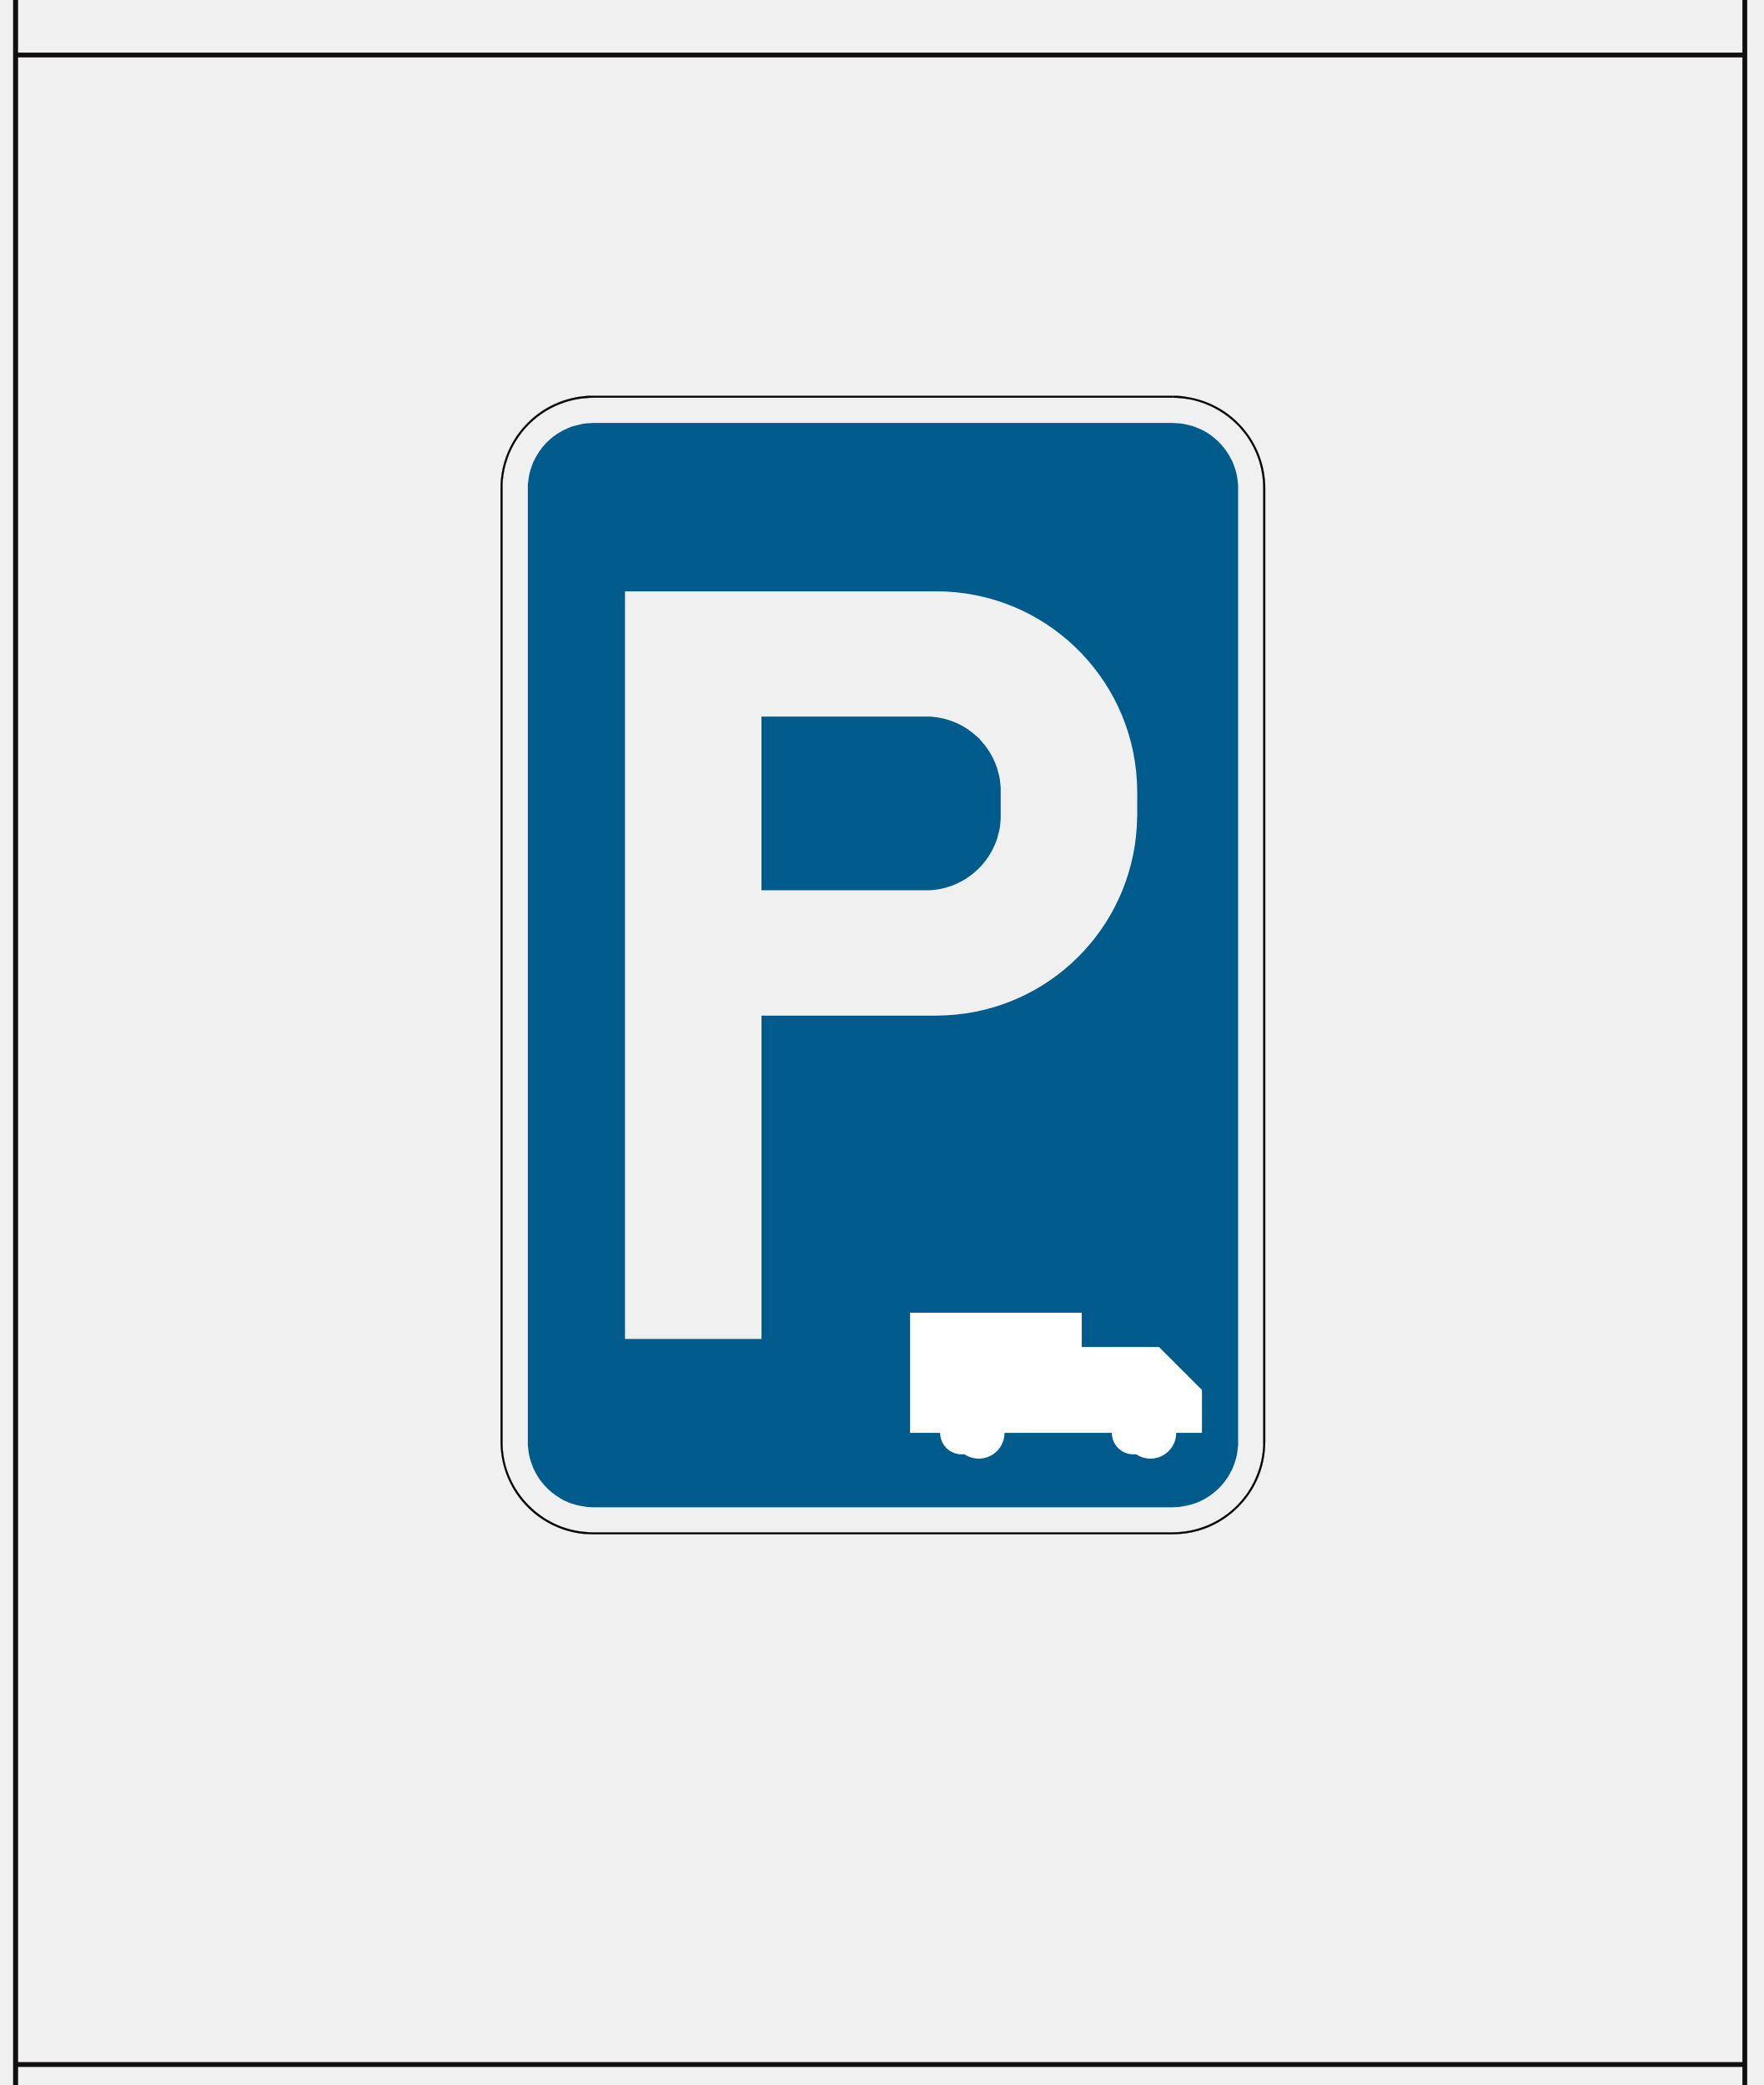
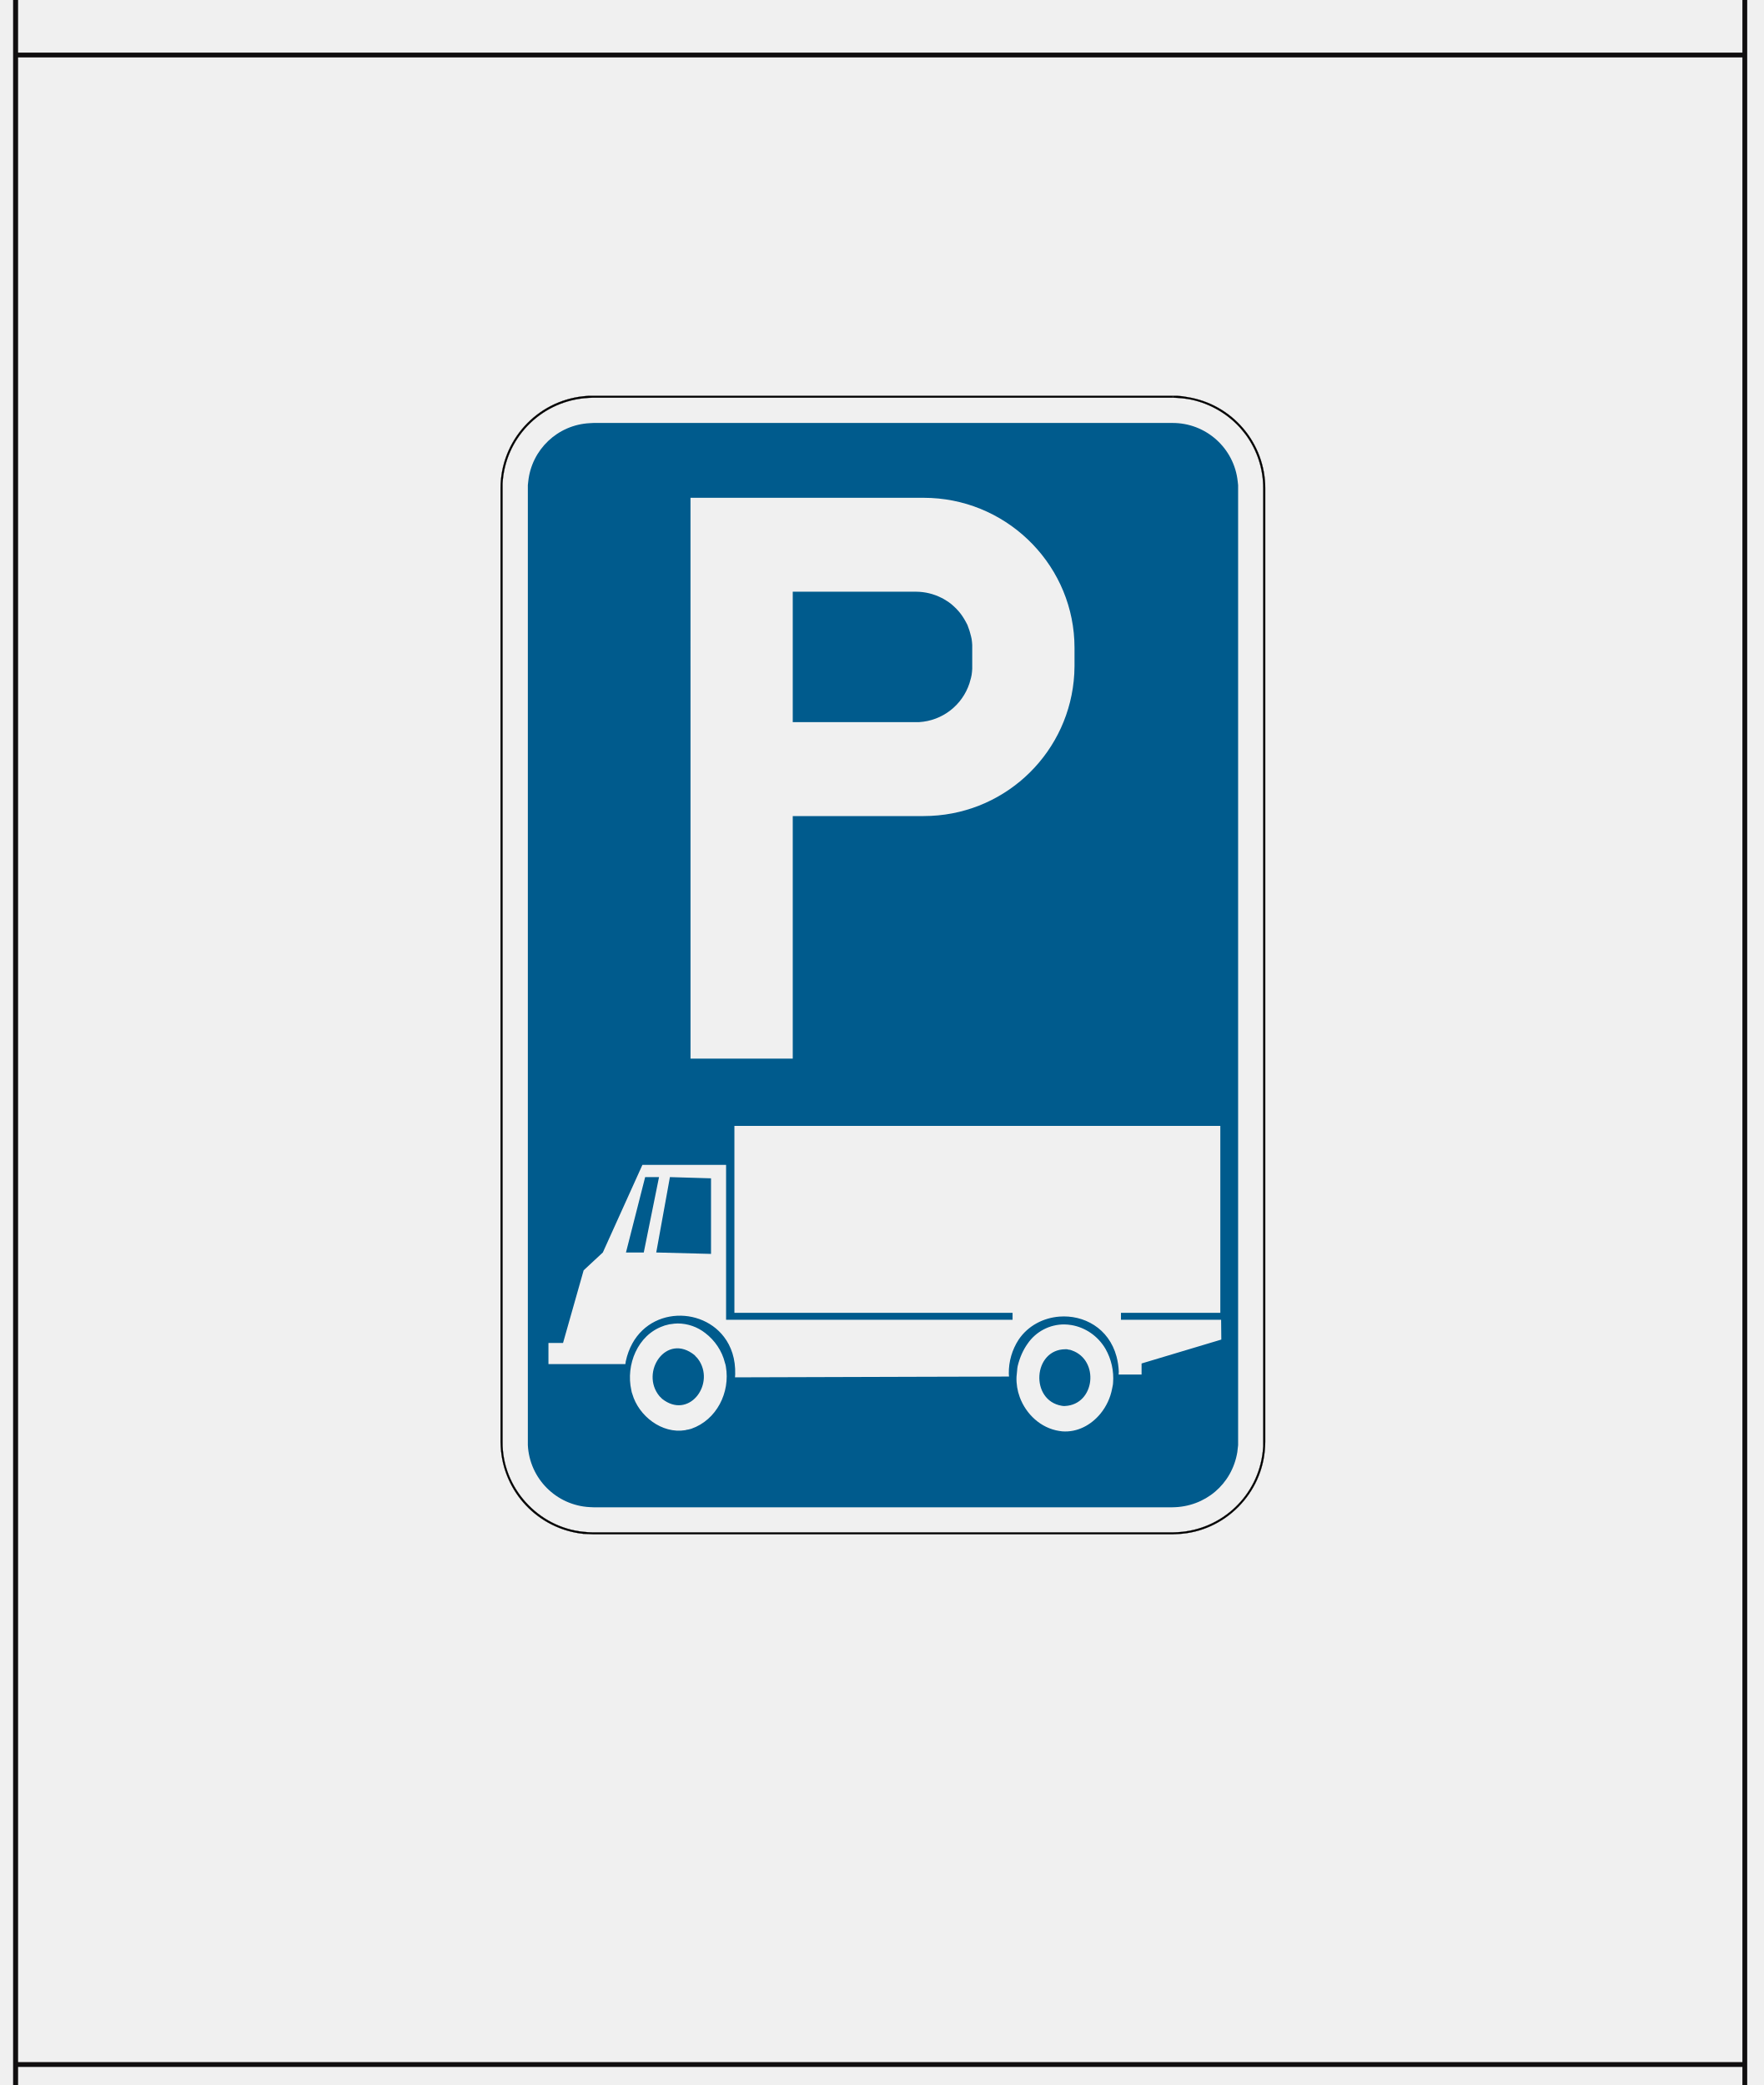
<svg xmlns="http://www.w3.org/2000/svg" viewBox="30.56 113.6 534.08 631.52">
  <path d="M35.34-129.66h524.4v-1.44H35.34Zm0-609.48h524.4v-1.38H35.34Zm0 0" style="fill-rule:nonzero;fill:#110f10;fill-opacity:1;stroke-width:.06;stroke-linecap:round;stroke-linejoin:round;stroke:#110f10;stroke-opacity:1;stroke-miterlimit:10" transform="matrix(.9987 0 0 -.9987 0 .05)" />
  <path d="M560.46-797.22H34.62v752.58h525.84Zm-525.84 0 1.44 1.38h522.96v749.82H36.06v-749.82Zm0 0" style="fill-rule:nonzero;fill:#110f10;fill-opacity:1;stroke-width:.06;stroke-linecap:round;stroke-linejoin:round;stroke:#110f10;stroke-opacity:1;stroke-miterlimit:10" transform="matrix(.9987 0 0 -.9987 0 .05)" />
-   <path d="M386.22-234.3h-175.8l-1.38-.06-1.44-.12a27.5 27.5 0 0 1-24.6-25.86v-290.64c-.16-13.88 10.8-25.97 24.6-27.3l1.44-.12 1.38-.06h175.8l1.44.06a27.5 27.5 0 0 1 25.92 24.6l.12 1.44v290.58a27.3 27.3 0 0 1-5.22 16.14l-.9 1.14-.9 1.08a28 28 0 0 1-14.76 8.52l-1.38.24-1.44.18-1.44.12-1.38.06v.54h1.44l1.44-.12 1.44-.24a28.04 28.04 0 0 0 23.7-27.66v-289.2l-.06-1.44c-.65-14.2-12.3-25.9-26.52-26.52l-1.44-.06H210.42l-2.88.12a28.1 28.1 0 0 0-25.08 26.46l-.06 1.44v289.2a28.13 28.13 0 0 0 25.14 27.9l1.44.12h177.24Zm0 0" style="fill-rule:nonzero;fill:#000;fill-opacity:1;stroke-width:.06;stroke-linecap:round;stroke-linejoin:round;stroke:#000;stroke-opacity:1;stroke-miterlimit:10" transform="matrix(.9987 0 0 -.9987 0 .05)" />
-   <path d="m210.33 241.71-1.14.06-1.02.07-1.02.11-3.06.73-.96.36-.95.41a19.6 19.6 0 0 0-9.11 8.21l-.96 1.8-.36.96-.36 1.02-.3.95-.24 1.02-.18 1.02-.12 1.02-.12 1.08v290.8l.12 1.02.12 1.08.18 1.02.24.95.3 1.03.72 1.91a19.8 19.8 0 0 0 8.2 9.1l.9.55 1.92.84.96.3 1.02.3 1.02.23 2.04.36 1.02.07 1.14.05h175.33l1.13-.05 1.02-.07 2.04-.36 1.02-.23 1.01-.3.96-.3a20 20 0 0 0 9.53-7.73l.54-.9.48-.9.48-.96.72-1.91.3-1.03.24-.95.18-1.02.12-1.08.12-1.02v-290.8l-.12-1.08-.12-1.02-.18-1.02-.24-1.02-.3-.95-.36-1.02-.36-.96-.48-.9a20 20 0 0 0-8.63-8.69l-1.92-.83-.96-.36-3.05-.73-1.02-.11-1.02-.07-1.13-.06Zm9.52 51h94.02l3.18.06a60.85 60.85 0 0 1 57.94 60.52v7.37l-.12 3.17a60.8 60.8 0 0 1-57.82 57.3l-3.18.1H261.2v97.92h-41.35Zm0 0" style="stroke:none;fill-rule:evenodd;fill:#005b8d;fill-opacity:1" />
-   <path d="m325.25 335.67 1.8 1.56.78.9a23 23 0 0 1 4.73 8.15l.6 2.27.24 1.2.12 1.14.12 1.2v9.7l-.12 1.2-.12 1.2-.24 1.15-.6 2.27-.42 1.14a22.7 22.7 0 0 1-19.95 14.5h-51v-52.61H311c4.6-.09 9.63 1.54 13.3 4.31z" style="stroke:none;fill-rule:evenodd;fill:#005b8d;fill-opacity:1" />
-   <g transform="translate(288 454) scale(1.3)">
-     <path d="M14 66 v-22 h40 v8 h18 l10 10 v10 h-6 a6 6 0 0 1 -12 0 h-28 a6 6 0 0 1 -12 0 h-10z" fill="#fff" />
-     <circle cx="26" cy="72" r="5" fill="#fff" />
-     <circle cx="66" cy="72" r="5" fill="#fff" />
-   </g>
+   <path d="M386.22-234.3h-175.8l-1.38-.06-1.44-.12a27.5 27.5 0 0 1-24.6-25.86v-290.64c-.16-13.88 10.8-25.97 24.6-27.3l1.44-.12 1.38-.06h175.8l1.44.06a27.5 27.5 0 0 1 25.92 24.6l.12 1.44v290.58a27.3 27.3 0 0 1-5.22 16.14l-.9 1.14-.9 1.08a28 28 0 0 1-14.76 8.52l-1.38.24-1.44.18-1.44.12-1.38.06v.54h1.44l1.44-.12 1.44-.24a28 28 0 0 0 23.7-27.66v-289.2l-.06-1.44c-.65-14.2-12.3-25.9-26.52-26.52l-1.44-.06H210.42l-2.88.12a28.1 28.1 0 0 0-25.08 26.46l-.06 1.44v289.2a28.1 28.1 0 0 0 25.14 27.9l1.44.12h177.24Zm0 0" style="fill-rule:nonzero;fill:#000;fill-opacity:1;stroke-width:.06;stroke-linecap:round;stroke-linejoin:round;stroke:#000;stroke-opacity:1;stroke-miterlimit:10" transform="matrix(.9987 0 0 -.9987 0 .05)" />
+   <path d="m210.33 241.71-1.14.06a19.74 19.74 0 0 0-18.64 17.68l-.12 1.08v290.8a19.8 19.8 0 0 0 18.76 18.76l1.14.05h175.33c9.9-.1 18.02-6.94 19.65-16.71l.12-1.08.12-1.02v-290.8l-.12-1.08a19.8 19.8 0 0 0-19.77-17.74Zm29.36 22.66h70.46l2.4.06c24.15 1.16 43.44 21.12 43.45 45.36v5.57l-.07 2.34a45.63 45.63 0 0 1-43.38 43.02l-2.4.06h-39.49v73.46H239.7Zm13.3 190.25h147.17v56.62h-30.09v2.1h30.33l.06 6-24.15 7.24v3.35h-6.95l.05-.9a21 21 0 0 0-.68-4.53c-2.33-8.7-10-12.69-17.32-12.12-4.8.38-9.45 2.7-12.34 6.99a18.4 18.4 0 0 0-2.97 10.27l.06.9-26.96.07-56.03.17.06-.9c.13-4.68-1.2-8.49-3.4-11.36-7.73-10.13-26.25-8.7-29.74 7.4l-.12.84h-23.3v-6.4h4.42l6.24-22 5.81-5.4 11.99-26.54h25.34v46.92h86.77v-2.1h-84.25Zm-17.13 59.84a13.6 13.6 0 0 1 8.3 2.9c2.9 2.2 5.08 5.43 5.95 8.98l.18.6.12.6c1.35 7.82-2.8 16.15-10.49 18.82l-.47.12-.42.11-.48.07-.42.12c-7.1 1.18-14.13-4.28-16.06-10.97l-.18-.54-.12-.6c-1.72-7.65 1.9-16.72 9.65-19.42l.47-.18.49-.12.42-.11.47-.12.48-.06q1.07-.19 2.11-.2m117.07.29q1.07.02 2.15.2c4.1.7 7.95 3.2 10.3 7.2a18 18 0 0 1 2.3 10.3l-.02.2-.04.4-.24 1.2a17 17 0 0 1-3.5 7.5c-2.83 3.46-6.99 5.74-11.6 5.39l-.48-.07-.42-.05c-5.58-.86-10.07-5.07-11.97-10.25a16 16 0 0 1-.98-6.11l.19-1.98.06-.66.11-.66c.66-2.71 1.7-4.94 2.98-6.74a13.4 13.4 0 0 1 11.16-5.87m0 0" style="stroke:none;fill-rule:evenodd;fill:#005b8d;fill-opacity:1" />
+   <path d="m316.5 295.1.79.49.71.47.72.55c2.3 1.95 3.5 3.6 4.85 6.28l.6 1.68.24.84.24.9.19.84.11.9.07.9v7.25l-.07.9-.11.9-.19.9-.47 1.67a17.1 17.1 0 0 1-15.23 11.75h-38.29v-39.5h37.4c2.66.02 5.29.66 7.67 1.87zm37.7 227.29.48.06.53.18c8.4 2.94 7.05 16.38-2.1 16.83h-.47l-.48-.06c-9.72-1.6-8.76-17.07 1.07-17.13h.48zm-112.48 2.51.36.48.37.54c4.46 7.4-3.41 17.61-11.33 11.39l-.84-.84c-5.98-7.26 2.1-19.35 10.67-12.4l.35.41zm-16.18-31.94h-5.39l5.81-22.83h4.2zm20.37.43-16.59-.43 4.14-22.83 12.45.37z" style="stroke:none;fill-rule:evenodd;fill:#005b8d;fill-opacity:1" />
</svg>
